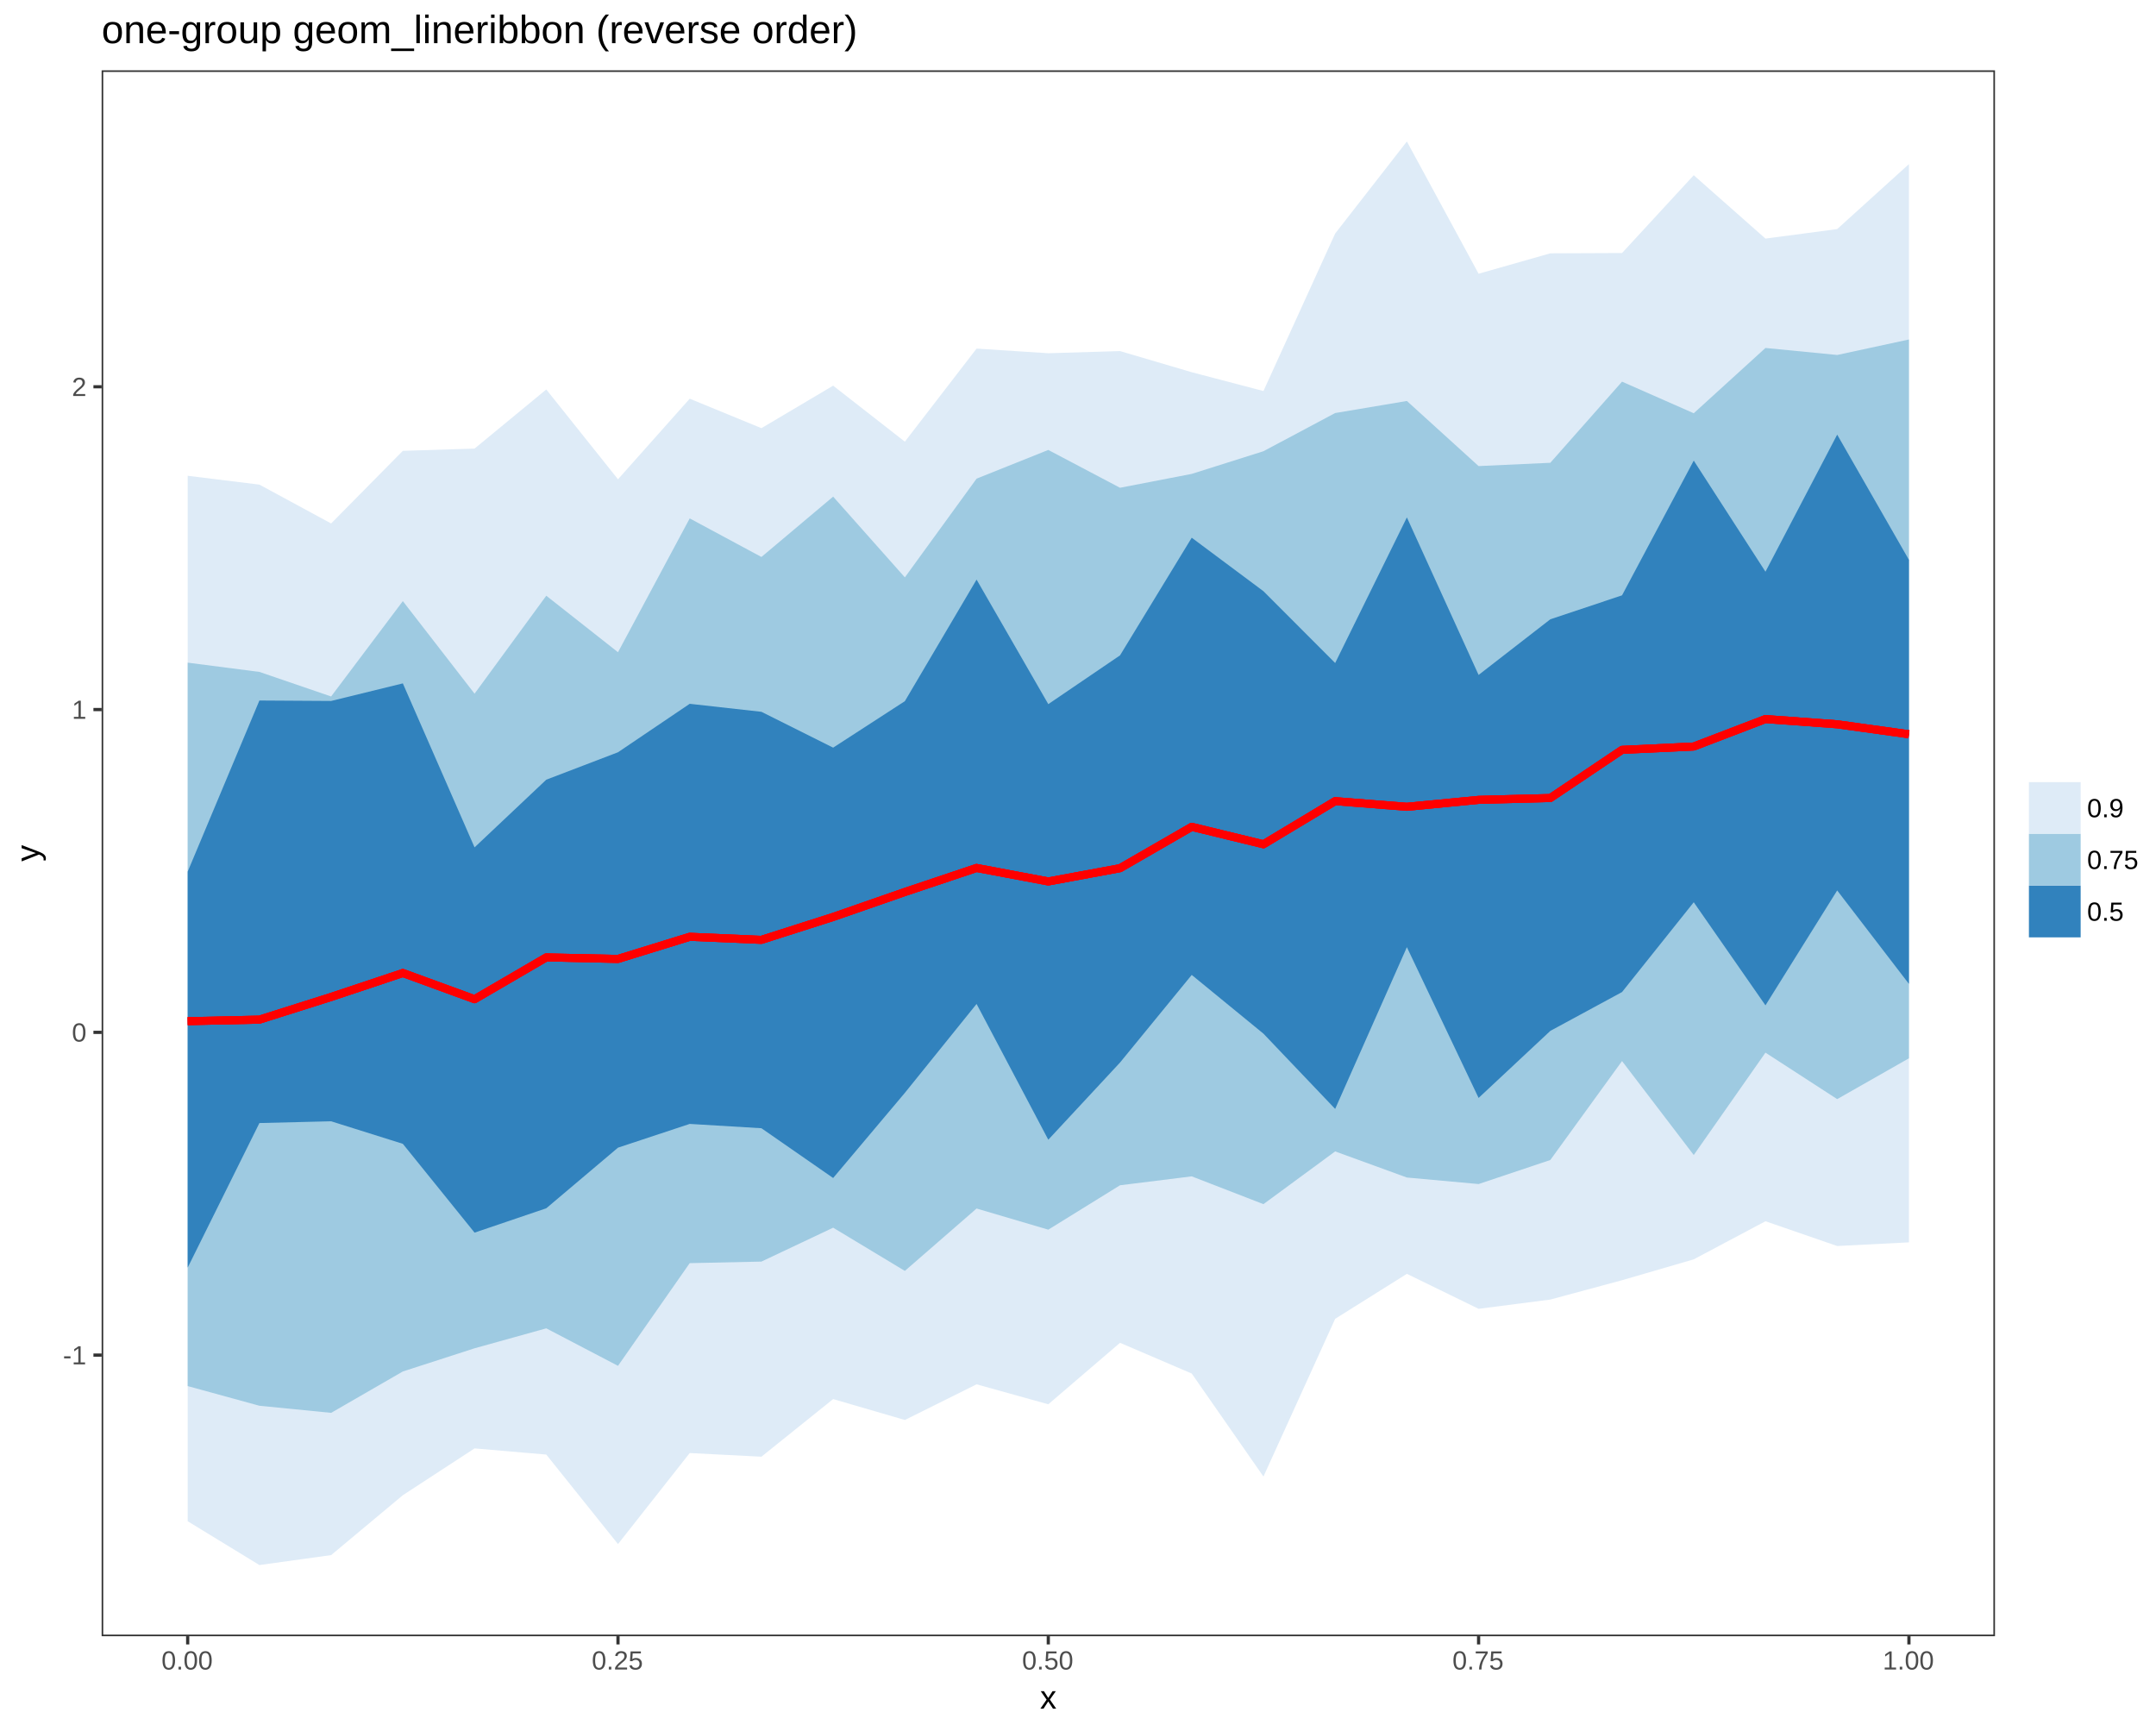
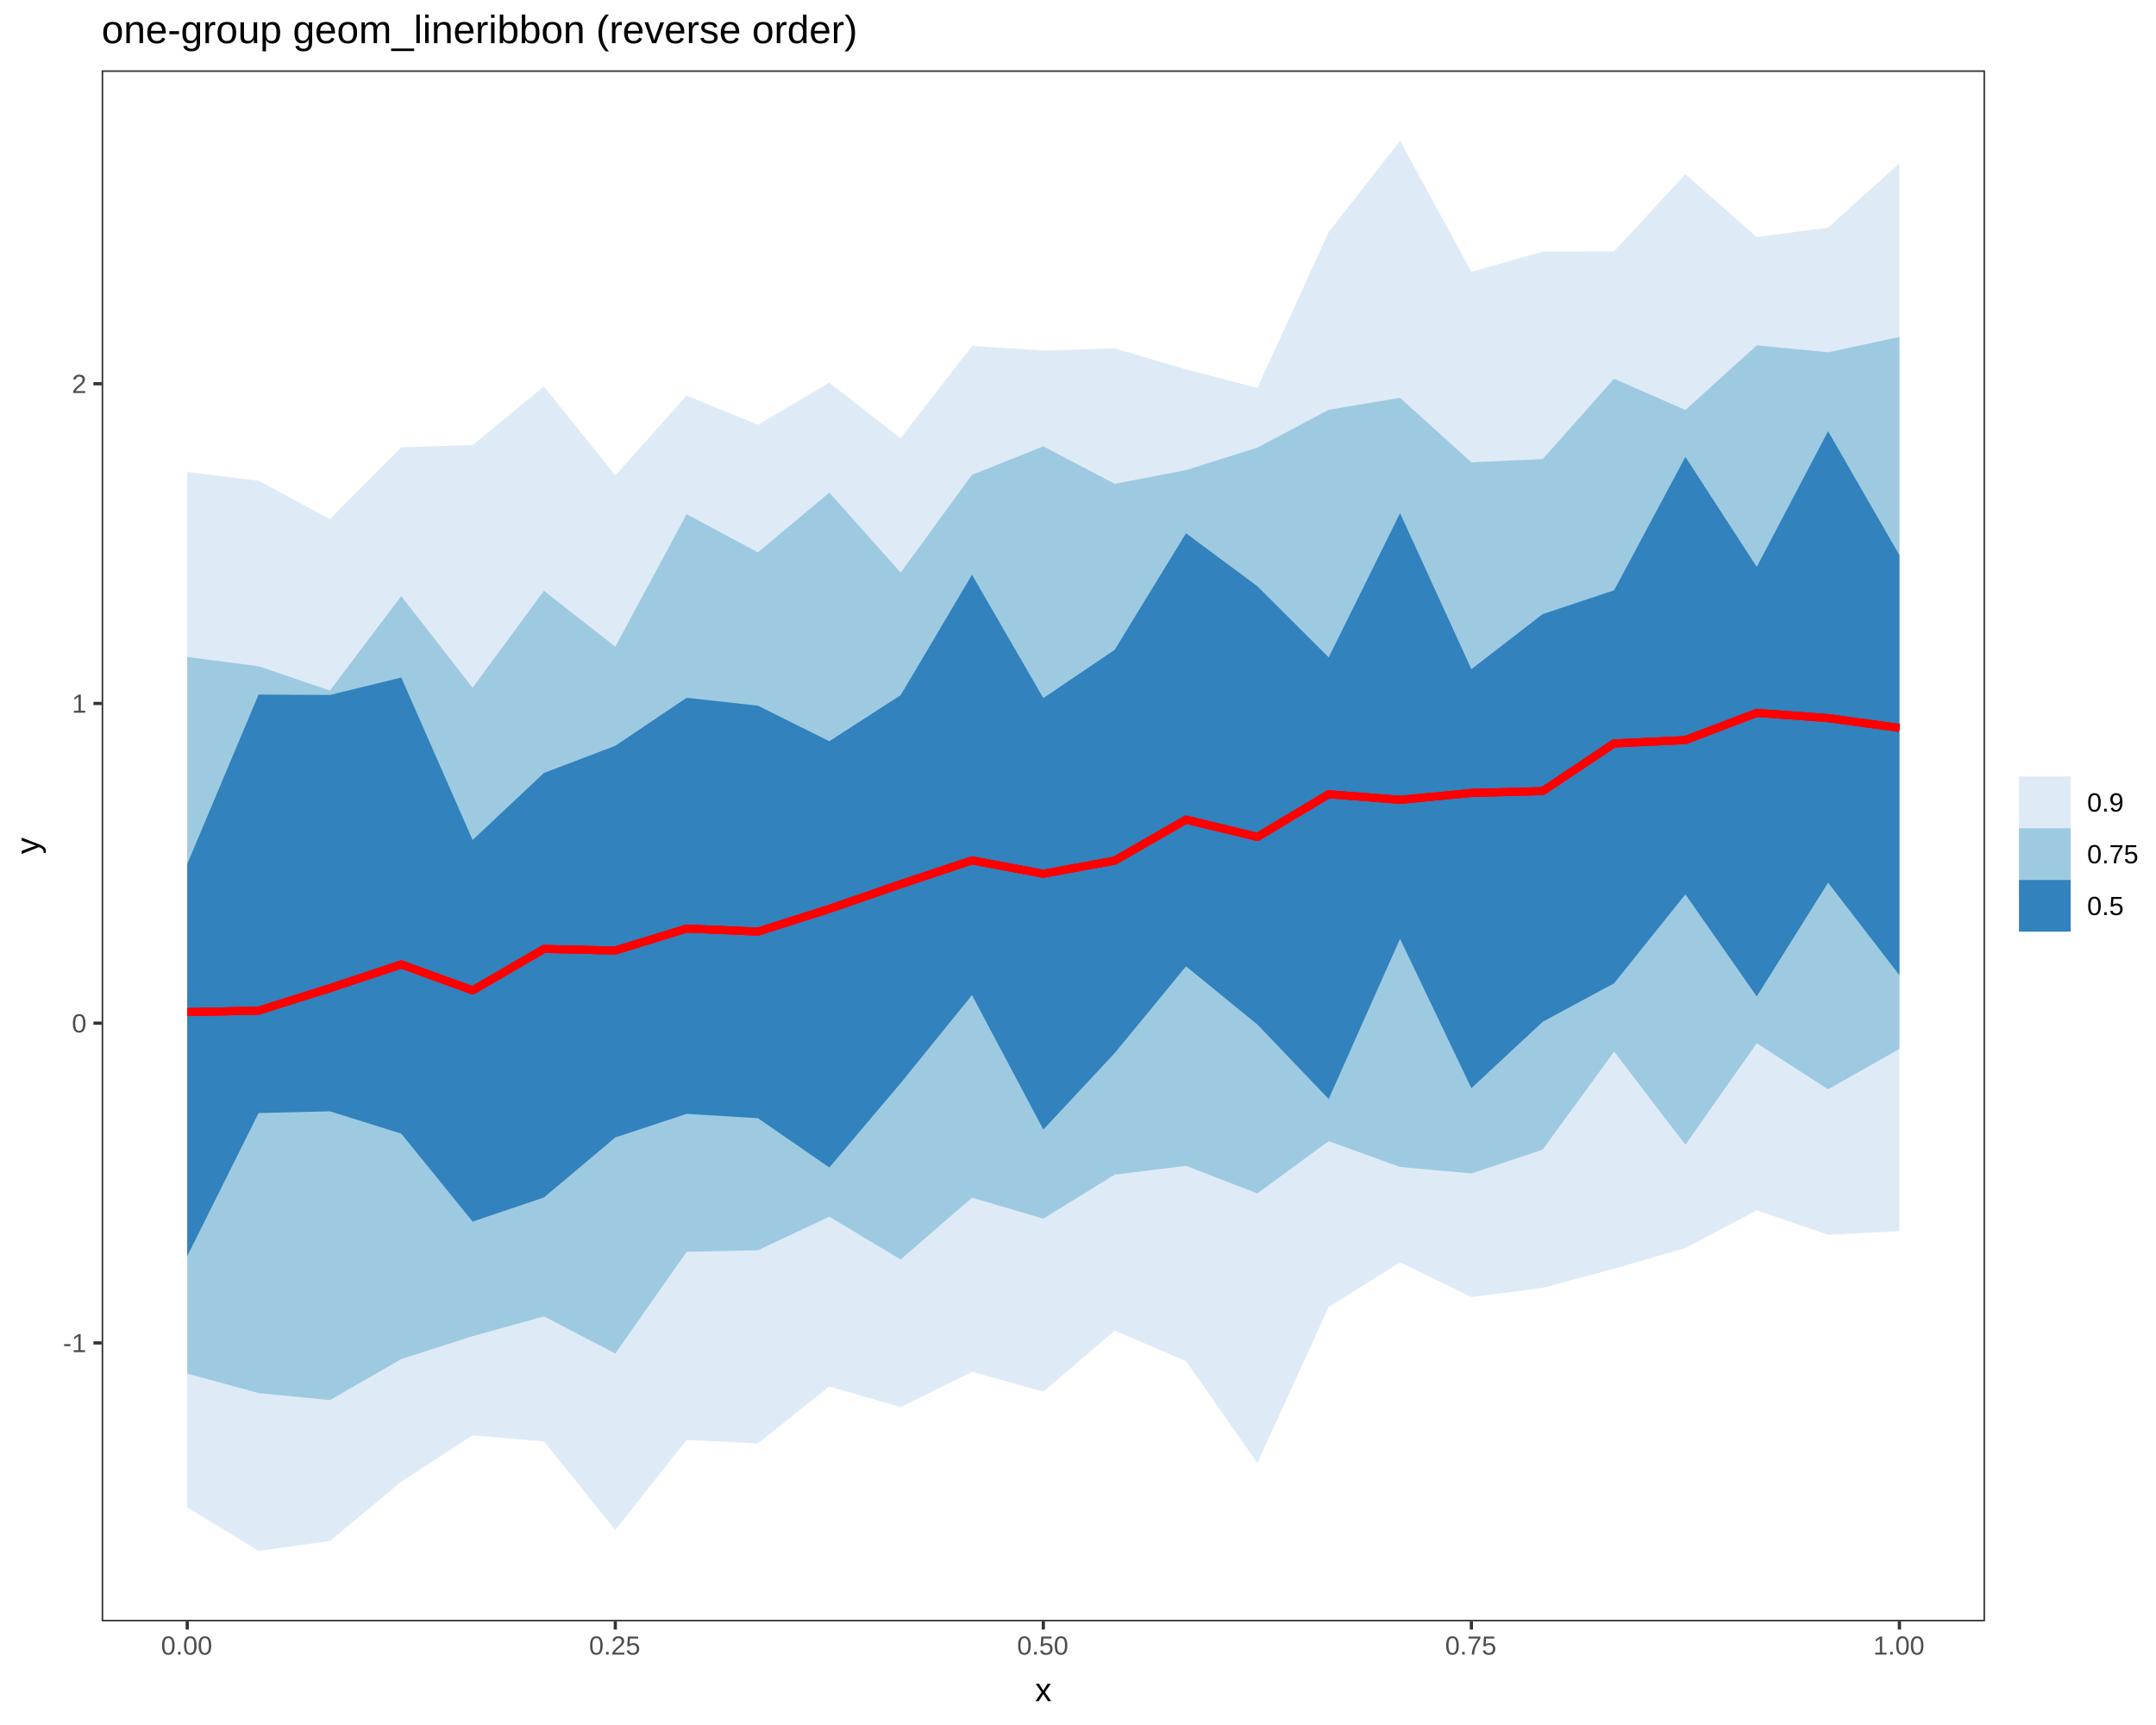
<svg xmlns="http://www.w3.org/2000/svg" viewBox="0 0 720.00 576.00">
  <defs>
    <style type="text/css">
    line, polyline, path, rect, circle {
      fill: none;
      stroke: #000000;
      stroke-linecap: round;
      stroke-linejoin: round;
      stroke-miterlimit: 10.00;
    }
  </style>
  </defs>
  <rect width="100%" height="100%" style="stroke: none; fill: #FFFFFF;" />
  <rect x="0.00" y="0.00" width="720.00" height="576.00" style="stroke-width: 1.07; stroke: #FFFFFF; fill: #FFFFFF;" />
  <defs>
-     <clipPath id="cpMzMuOTM5N3w2NjYuMjI1fDU0Ni4zNnwyMy40NzY3">
-       <rect x="33.94" y="23.48" width="632.29" height="522.88" />
+     <clipPath id="cpMzMuOTM5N3w2NjIuOTA2fDU0MS4zOTF8MjMuNDc2Nw==">
+       <rect x="33.94" y="23.48" width="628.97" height="517.91" />
    </clipPath>
  </defs>
-   <rect x="33.94" y="23.48" width="632.29" height="522.88" style="stroke-width: 1.07; stroke: none; fill: #FFFFFF;" clip-path="url(#cpMzMuOTM5N3w2NjYuMjI1fDU0Ni4zNnwyMy40NzY3)" />
-   <polyline points="62.68,158.87 86.63,161.82 110.58,174.79 134.53,150.54 158.48,149.79 182.43,130.05 206.38,160.04 230.33,133.13 254.28,142.97 278.23,128.78 302.18,147.48 326.13,116.40 350.08,117.95 374.03,117.23 397.98,124.29 421.93,130.57 445.88,77.98 469.83,47.24 493.78,91.40 517.73,84.59 541.68,84.49 565.63,58.51 589.58,79.67 613.53,76.49 637.49,54.80 637.49,414.84 613.53,416.06 589.58,407.79 565.63,420.51 541.68,427.48 517.73,433.94 493.78,437.03 469.83,425.35 445.88,440.37 421.93,493.04 397.98,458.64 374.03,448.38 350.08,468.91 326.13,462.24 302.18,474.15 278.23,467.17 254.28,486.41 230.33,485.19 206.38,515.59 182.43,485.70 158.48,483.64 134.53,499.27 110.58,519.27 86.63,522.59 62.68,507.96 " style="stroke-width: nan; stroke: none; fill: #DEEBF7;" clip-path="url(#cpMzMuOTM5N3w2NjYuMjI1fDU0Ni4zNnwyMy40NzY3)" />
-   <polyline points="62.68,221.27 86.63,224.36 110.58,232.56 134.53,200.72 158.48,231.63 182.43,198.92 206.38,217.79 230.33,173.10 254.28,185.98 278.23,165.83 302.18,192.79 326.13,159.83 350.08,150.24 374.03,162.87 397.98,158.24 421.93,150.67 445.88,137.92 469.83,133.89 493.78,155.63 517.73,154.53 541.68,127.44 565.63,137.99 589.58,116.19 613.53,118.53 637.49,113.36 637.49,353.38 613.53,367.01 589.58,351.49 565.63,385.68 541.68,354.30 517.73,387.34 493.78,395.37 469.83,393.19 445.88,384.47 421.93,402.08 397.98,392.80 374.03,395.78 350.08,410.60 326.13,403.54 302.18,424.37 278.23,409.94 254.28,421.26 230.33,421.78 206.38,456.07 182.43,443.55 158.48,450.21 134.53,457.95 110.58,471.77 86.63,469.40 62.68,462.83 " style="stroke-width: nan; stroke: none; fill: #9ECAE1;" clip-path="url(#cpMzMuOTM5N3w2NjYuMjI1fDU0Ni4zNnwyMy40NzY3)" />
-   <polyline points="62.68,291.05 86.63,233.91 110.58,234.06 134.53,228.19 158.48,282.95 182.43,260.35 206.38,251.19 230.33,235.01 254.28,237.68 278.23,249.65 302.18,234.13 326.13,193.53 350.08,235.12 374.03,218.84 397.98,179.55 421.93,197.41 445.88,221.39 469.83,172.77 493.78,225.37 517.73,206.79 541.68,198.79 565.63,153.80 589.58,190.90 613.53,145.13 637.49,186.94 637.49,328.53 613.53,297.33 589.58,335.70 565.63,301.27 541.68,331.26 517.73,344.23 493.78,366.62 469.83,316.27 445.88,370.28 421.93,345.15 397.98,325.54 374.03,354.80 350.08,380.57 326.13,335.23 302.18,364.92 278.23,393.35 254.28,376.73 230.33,375.29 206.38,383.22 182.43,403.46 158.48,411.59 134.53,381.94 110.58,374.41 86.63,375.00 62.68,423.27 " style="stroke-width: nan; stroke: none; fill: #3182BD;" clip-path="url(#cpMzMuOTM5N3w2NjYuMjI1fDU0Ni4zNnwyMy40NzY3)" />
-   <polyline points="62.68,340.98 86.63,340.47 110.58,332.90 134.53,324.90 158.48,333.65 182.43,319.69 206.38,320.20 230.33,312.81 254.28,313.83 278.23,306.18 302.18,297.85 326.13,289.82 350.08,294.33 374.03,289.90 397.98,276.09 421.93,281.91 445.88,267.51 469.83,269.40 493.78,267.09 517.73,266.47 541.68,250.39 565.63,249.27 589.58,240.10 613.53,241.85 637.49,245.18 " style="stroke-width: 2.67; stroke: #FF0000; stroke-linecap: butt;" clip-path="url(#cpMzMuOTM5N3w2NjYuMjI1fDU0Ni4zNnwyMy40NzY3)" />
-   <polyline points="62.68,340.98 86.63,340.47 110.58,332.90 134.53,324.90 158.48,333.65 182.43,319.69 206.38,320.20 230.33,312.81 254.28,313.83 278.23,306.18 302.18,297.85 326.13,289.82 350.08,294.33 374.03,289.90 397.98,276.09 421.93,281.91 445.88,267.51 469.83,269.40 493.78,267.09 517.73,266.47 541.68,250.39 565.63,249.27 589.58,240.10 613.53,241.85 637.49,245.18 " style="stroke-width: 2.67; stroke: #FF0000; stroke-linecap: butt;" clip-path="url(#cpMzMuOTM5N3w2NjYuMjI1fDU0Ni4zNnwyMy40NzY3)" />
-   <polyline points="62.68,340.98 86.63,340.47 110.58,332.90 134.53,324.90 158.48,333.65 182.43,319.69 206.38,320.20 230.33,312.81 254.28,313.83 278.23,306.18 302.18,297.85 326.13,289.82 350.08,294.33 374.03,289.90 397.98,276.09 421.93,281.91 445.88,267.51 469.83,269.40 493.78,267.09 517.73,266.47 541.68,250.39 565.63,249.27 589.58,240.10 613.53,241.85 637.49,245.18 " style="stroke-width: 2.67; stroke: #FF0000; stroke-linecap: butt;" clip-path="url(#cpMzMuOTM5N3w2NjYuMjI1fDU0Ni4zNnwyMy40NzY3)" />
-   <rect x="33.94" y="23.48" width="632.29" height="522.88" style="stroke-width: 1.07; stroke: #333333;" clip-path="url(#cpMzMuOTM5N3w2NjYuMjI1fDU0Ni4zNnwyMy40NzY3)" />
+   <rect x="33.94" y="23.48" width="628.97" height="517.91" style="stroke-width: 1.07; stroke: none; fill: #FFFFFF;" clip-path="url(#cpMzMuOTM5N3w2NjIuOTA2fDU0MS4zOTF8MjMuNDc2Nw==)" />
+   <polyline points="62.53,157.58 86.35,160.51 110.18,173.35 134.00,149.33 157.83,148.59 181.65,129.03 205.48,158.74 229.30,132.09 253.12,141.84 276.95,127.78 300.77,146.30 324.60,115.52 348.42,117.05 372.25,116.34 396.07,123.33 419.90,129.55 443.72,77.46 467.55,47.02 491.37,90.76 515.19,84.01 539.02,83.91 562.84,58.18 586.67,79.13 610.49,75.99 634.32,54.50 634.32,411.12 610.49,412.33 586.67,404.14 562.84,416.74 539.02,423.64 515.19,430.04 491.37,433.10 467.55,421.53 443.72,436.40 419.90,488.57 396.07,454.50 372.25,444.34 348.42,464.68 324.60,458.07 300.77,469.87 276.95,462.96 253.12,482.01 229.30,480.81 205.48,510.91 181.65,481.31 157.83,479.27 134.00,494.75 110.18,514.56 86.35,517.85 62.53,503.36 " style="stroke-width: nan; stroke: none; fill: #DEEBF7;" clip-path="url(#cpMzMuOTM5N3w2NjIuOTA2fDU0MS4zOTF8MjMuNDc2Nw==)" />
+   <polyline points="62.53,219.39 86.35,222.45 110.18,230.58 134.00,199.04 157.83,229.65 181.65,197.26 205.48,215.95 229.30,171.68 253.12,184.44 276.95,164.48 300.77,191.18 324.60,158.54 348.42,149.03 372.25,161.55 396.07,156.96 419.90,149.46 443.72,136.83 467.55,132.84 491.37,154.37 515.19,153.29 539.02,126.46 562.84,136.90 586.67,115.31 610.49,117.63 634.32,112.51 634.32,350.25 610.49,363.75 586.67,348.37 562.84,382.24 539.02,351.16 515.19,383.88 491.37,391.83 467.55,389.67 443.72,381.04 419.90,398.49 396.07,389.29 372.25,392.24 348.42,406.92 324.60,399.93 300.77,420.56 276.95,406.27 253.12,417.48 229.30,418.00 205.48,451.96 181.65,439.56 157.83,446.16 134.00,453.82 110.18,467.51 86.35,465.17 62.53,458.66 " style="stroke-width: nan; stroke: none; fill: #9ECAE1;" clip-path="url(#cpMzMuOTM5N3w2NjIuOTA2fDU0MS4zOTF8MjMuNDc2Nw==)" />
+   <polyline points="62.53,288.51 86.35,231.91 110.18,232.06 134.00,226.24 157.83,280.48 181.65,258.10 205.48,249.03 229.30,233.00 253.12,235.64 276.95,247.50 300.77,232.13 324.60,191.91 348.42,233.11 372.25,216.98 396.07,178.07 419.90,195.75 443.72,219.51 467.55,171.35 491.37,223.45 515.19,205.05 539.02,197.12 562.84,152.56 586.67,189.30 610.49,143.98 634.32,185.39 634.32,325.63 610.49,294.73 586.67,332.73 562.84,298.63 539.02,328.34 515.19,341.18 491.37,363.36 467.55,313.49 443.72,366.98 419.90,342.09 396.07,322.67 372.25,351.65 348.42,377.18 324.60,332.27 300.77,361.68 276.95,389.84 253.12,373.38 229.30,371.94 205.48,379.81 181.65,399.85 157.83,407.90 134.00,378.53 110.18,371.08 86.35,371.66 62.53,419.47 " style="stroke-width: nan; stroke: none; fill: #3182BD;" clip-path="url(#cpMzMuOTM5N3w2NjIuOTA2fDU0MS4zOTF8MjMuNDc2Nw==)" />
+   <polyline points="62.53,337.96 86.35,337.46 110.18,329.96 134.00,322.04 157.83,330.70 181.65,316.87 205.48,317.38 229.30,310.06 253.12,311.07 276.95,303.49 300.77,295.24 324.60,287.29 348.42,291.76 372.25,287.37 396.07,273.69 419.90,279.45 443.72,265.20 467.55,267.07 491.37,264.78 515.19,264.16 539.02,248.24 562.84,247.12 586.67,238.04 610.49,239.78 634.32,243.07 " style="stroke-width: 2.67; stroke: #FF0000; stroke-linecap: butt;" clip-path="url(#cpMzMuOTM5N3w2NjIuOTA2fDU0MS4zOTF8MjMuNDc2Nw==)" />
+   <polyline points="62.53,337.96 86.35,337.46 110.18,329.96 134.00,322.04 157.83,330.70 181.65,316.87 205.48,317.38 229.30,310.06 253.12,311.07 276.95,303.49 300.77,295.24 324.60,287.29 348.42,291.76 372.25,287.37 396.07,273.69 419.90,279.45 443.72,265.20 467.55,267.07 491.37,264.78 515.19,264.16 539.02,248.24 562.84,247.12 586.67,238.04 610.49,239.78 634.32,243.07 " style="stroke-width: 2.67; stroke: #FF0000; stroke-linecap: butt;" clip-path="url(#cpMzMuOTM5N3w2NjIuOTA2fDU0MS4zOTF8MjMuNDc2Nw==)" />
+   <polyline points="62.53,337.96 86.35,337.46 110.18,329.96 134.00,322.04 157.83,330.70 181.65,316.87 205.48,317.38 229.30,310.06 253.12,311.07 276.95,303.49 300.77,295.24 324.60,287.29 348.42,291.76 372.25,287.37 396.07,273.69 419.90,279.45 443.72,265.20 467.55,267.07 491.37,264.78 515.19,264.16 539.02,248.24 562.84,247.12 586.67,238.04 610.49,239.78 634.32,243.07 " style="stroke-width: 2.67; stroke: #FF0000; stroke-linecap: butt;" clip-path="url(#cpMzMuOTM5N3w2NjIuOTA2fDU0MS4zOTF8MjMuNDc2Nw==)" />
+   <rect x="33.94" y="23.48" width="628.97" height="517.91" style="stroke-width: 1.07; stroke: #333333;" clip-path="url(#cpMzMuOTM5N3w2NjIuOTA2fDU0MS4zOTF8MjMuNDc2Nw==)" />
  <defs>
    <clipPath id="cpMHw3MjB8NTc2fDA=">
      <rect x="0.00" y="0.00" width="720.00" height="576.00" />
    </clipPath>
  </defs>
  <g clip-path="url(#cpMHw3MjB8NTc2fDA=)">
-     <text x="21.01" y="455.58" style="font-size: 8.80px; fill: #4D4D4D; font-family: Liberation Sans;" textLength="8.00px" lengthAdjust="spacingAndGlyphs">-1</text>
+     <text x="21.01" y="451.50" style="font-size: 8.80px; fill: #4D4D4D; font-family: Liberation Sans;" textLength="8.00px" lengthAdjust="spacingAndGlyphs">-1</text>
  </g>
  <g clip-path="url(#cpMHw3MjB8NTc2fDA=)">
-     <text x="24.00" y="347.80" style="font-size: 8.80px; fill: #4D4D4D; font-family: Liberation Sans;" textLength="5.01px" lengthAdjust="spacingAndGlyphs">0</text>
+     <text x="24.00" y="344.75" style="font-size: 8.80px; fill: #4D4D4D; font-family: Liberation Sans;" textLength="5.01px" lengthAdjust="spacingAndGlyphs">0</text>
  </g>
  <g clip-path="url(#cpMHw3MjB8NTc2fDA=)">
-     <text x="24.00" y="240.02" style="font-size: 8.80px; fill: #4D4D4D; font-family: Liberation Sans;" textLength="5.01px" lengthAdjust="spacingAndGlyphs">1</text>
+     <text x="24.00" y="237.99" style="font-size: 8.80px; fill: #4D4D4D; font-family: Liberation Sans;" textLength="5.01px" lengthAdjust="spacingAndGlyphs">1</text>
  </g>
  <g clip-path="url(#cpMHw3MjB8NTc2fDA=)">
-     <text x="24.00" y="132.24" style="font-size: 8.80px; fill: #4D4D4D; font-family: Liberation Sans;" textLength="5.01px" lengthAdjust="spacingAndGlyphs">2</text>
+     <text x="24.00" y="131.24" style="font-size: 8.80px; fill: #4D4D4D; font-family: Liberation Sans;" textLength="5.01px" lengthAdjust="spacingAndGlyphs">2</text>
  </g>
-   <polyline points="31.20,452.49 33.94,452.49 " style="stroke-width: 1.07; stroke: #333333; stroke-linecap: butt;" clip-path="url(#cpMHw3MjB8NTc2fDA=)" />
-   <polyline points="31.20,344.71 33.94,344.71 " style="stroke-width: 1.07; stroke: #333333; stroke-linecap: butt;" clip-path="url(#cpMHw3MjB8NTc2fDA=)" />
-   <polyline points="31.20,236.93 33.94,236.93 " style="stroke-width: 1.07; stroke: #333333; stroke-linecap: butt;" clip-path="url(#cpMHw3MjB8NTc2fDA=)" />
-   <polyline points="31.20,129.15 33.94,129.15 " style="stroke-width: 1.07; stroke: #333333; stroke-linecap: butt;" clip-path="url(#cpMHw3MjB8NTc2fDA=)" />
-   <polyline points="62.68,549.10 62.68,546.36 " style="stroke-width: 1.07; stroke: #333333; stroke-linecap: butt;" clip-path="url(#cpMHw3MjB8NTc2fDA=)" />
-   <polyline points="206.38,549.10 206.38,546.36 " style="stroke-width: 1.07; stroke: #333333; stroke-linecap: butt;" clip-path="url(#cpMHw3MjB8NTc2fDA=)" />
-   <polyline points="350.08,549.10 350.08,546.36 " style="stroke-width: 1.07; stroke: #333333; stroke-linecap: butt;" clip-path="url(#cpMHw3MjB8NTc2fDA=)" />
-   <polyline points="493.78,549.10 493.78,546.36 " style="stroke-width: 1.07; stroke: #333333; stroke-linecap: butt;" clip-path="url(#cpMHw3MjB8NTc2fDA=)" />
-   <polyline points="637.49,549.10 637.49,546.36 " style="stroke-width: 1.07; stroke: #333333; stroke-linecap: butt;" clip-path="url(#cpMHw3MjB8NTc2fDA=)" />
+   <polyline points="31.20,448.41 33.94,448.41 " style="stroke-width: 1.07; stroke: #333333; stroke-linecap: butt;" clip-path="url(#cpMHw3MjB8NTc2fDA=)" />
+   <polyline points="31.20,341.65 33.94,341.65 " style="stroke-width: 1.07; stroke: #333333; stroke-linecap: butt;" clip-path="url(#cpMHw3MjB8NTc2fDA=)" />
+   <polyline points="31.20,234.90 33.94,234.90 " style="stroke-width: 1.07; stroke: #333333; stroke-linecap: butt;" clip-path="url(#cpMHw3MjB8NTc2fDA=)" />
+   <polyline points="31.20,128.14 33.94,128.14 " style="stroke-width: 1.07; stroke: #333333; stroke-linecap: butt;" clip-path="url(#cpMHw3MjB8NTc2fDA=)" />
+   <polyline points="62.53,544.13 62.53,541.39 " style="stroke-width: 1.07; stroke: #333333; stroke-linecap: butt;" clip-path="url(#cpMHw3MjB8NTc2fDA=)" />
+   <polyline points="205.48,544.13 205.48,541.39 " style="stroke-width: 1.07; stroke: #333333; stroke-linecap: butt;" clip-path="url(#cpMHw3MjB8NTc2fDA=)" />
+   <polyline points="348.42,544.13 348.42,541.39 " style="stroke-width: 1.07; stroke: #333333; stroke-linecap: butt;" clip-path="url(#cpMHw3MjB8NTc2fDA=)" />
+   <polyline points="491.37,544.13 491.37,541.39 " style="stroke-width: 1.07; stroke: #333333; stroke-linecap: butt;" clip-path="url(#cpMHw3MjB8NTc2fDA=)" />
+   <polyline points="634.32,544.13 634.32,541.39 " style="stroke-width: 1.07; stroke: #333333; stroke-linecap: butt;" clip-path="url(#cpMHw3MjB8NTc2fDA=)" />
  <g clip-path="url(#cpMHw3MjB8NTc2fDA=)">
-     <text x="53.92" y="557.48" style="font-size: 8.80px; fill: #4D4D4D; font-family: Liberation Sans;" textLength="17.52px" lengthAdjust="spacingAndGlyphs">0.00</text>
+     <text x="53.77" y="552.51" style="font-size: 8.80px; fill: #4D4D4D; font-family: Liberation Sans;" textLength="17.52px" lengthAdjust="spacingAndGlyphs">0.00</text>
  </g>
  <g clip-path="url(#cpMHw3MjB8NTc2fDA=)">
-     <text x="197.62" y="557.48" style="font-size: 8.80px; fill: #4D4D4D; font-family: Liberation Sans;" textLength="17.52px" lengthAdjust="spacingAndGlyphs">0.25</text>
+     <text x="196.72" y="552.51" style="font-size: 8.80px; fill: #4D4D4D; font-family: Liberation Sans;" textLength="17.52px" lengthAdjust="spacingAndGlyphs">0.25</text>
  </g>
  <g clip-path="url(#cpMHw3MjB8NTc2fDA=)">
-     <text x="341.32" y="557.48" style="font-size: 8.80px; fill: #4D4D4D; font-family: Liberation Sans;" textLength="17.52px" lengthAdjust="spacingAndGlyphs">0.50</text>
+     <text x="339.66" y="552.51" style="font-size: 8.80px; fill: #4D4D4D; font-family: Liberation Sans;" textLength="17.52px" lengthAdjust="spacingAndGlyphs">0.50</text>
  </g>
  <g clip-path="url(#cpMHw3MjB8NTc2fDA=)">
-     <text x="485.03" y="557.48" style="font-size: 8.80px; fill: #4D4D4D; font-family: Liberation Sans;" textLength="17.52px" lengthAdjust="spacingAndGlyphs">0.75</text>
+     <text x="482.61" y="552.51" style="font-size: 8.80px; fill: #4D4D4D; font-family: Liberation Sans;" textLength="17.52px" lengthAdjust="spacingAndGlyphs">0.75</text>
  </g>
  <g clip-path="url(#cpMHw3MjB8NTc2fDA=)">
-     <text x="628.73" y="557.48" style="font-size: 8.80px; fill: #4D4D4D; font-family: Liberation Sans;" textLength="17.52px" lengthAdjust="spacingAndGlyphs">1.00</text>
+     <text x="625.56" y="552.51" style="font-size: 8.80px; fill: #4D4D4D; font-family: Liberation Sans;" textLength="17.52px" lengthAdjust="spacingAndGlyphs">1.00</text>
  </g>
  <g clip-path="url(#cpMHw3MjB8NTc2fDA=)">
-     <text x="347.33" y="570.52" style="font-size: 11.00px; font-family: Liberation Sans;" textLength="5.50px" lengthAdjust="spacingAndGlyphs">x</text>
+     <text x="345.67" y="568.04" style="font-size: 11.00px; font-family: Liberation Sans;" textLength="5.50px" lengthAdjust="spacingAndGlyphs">x</text>
  </g>
  <g clip-path="url(#cpMHw3MjB8NTc2fDA=)">
-     <text transform="translate(13.04,287.67) rotate(-90)" style="font-size: 11.00px; font-family: Liberation Sans;" textLength="5.50px" lengthAdjust="spacingAndGlyphs">y</text>
+     <text transform="translate(13.04,285.18) rotate(-90)" style="font-size: 11.00px; font-family: Liberation Sans;" textLength="5.50px" lengthAdjust="spacingAndGlyphs">y</text>
  </g>
-   <rect x="677.56" y="256.84" width="36.96" height="56.16" style="stroke-width: 1.07; stroke: none; fill: #FFFFFF;" clip-path="url(#cpMHw3MjB8NTc2fDA=)" />
-   <rect x="677.56" y="261.16" width="17.28" height="17.28" style="stroke-width: 1.07; stroke: none; fill: #FFFFFF;" clip-path="url(#cpMHw3MjB8NTc2fDA=)" />
-   <rect x="677.56" y="261.16" width="17.28" height="17.28" style="stroke-width: 0.75; stroke: none; fill: #DEEBF7;" clip-path="url(#cpMHw3MjB8NTc2fDA=)" />
-   <rect x="677.56" y="278.44" width="17.28" height="17.28" style="stroke-width: 1.07; stroke: none; fill: #FFFFFF;" clip-path="url(#cpMHw3MjB8NTc2fDA=)" />
-   <rect x="677.56" y="278.44" width="17.28" height="17.28" style="stroke-width: 0.75; stroke: none; fill: #9ECAE1;" clip-path="url(#cpMHw3MjB8NTc2fDA=)" />
-   <rect x="677.56" y="295.72" width="17.28" height="17.28" style="stroke-width: 1.07; stroke: none; fill: #FFFFFF;" clip-path="url(#cpMHw3MjB8NTc2fDA=)" />
-   <rect x="677.56" y="295.72" width="17.28" height="17.28" style="stroke-width: 0.75; stroke: none; fill: #3182BD;" clip-path="url(#cpMHw3MjB8NTc2fDA=)" />
+   <rect x="674.24" y="253.77" width="40.28" height="57.32" style="stroke-width: 1.07; stroke: none; fill: #FFFFFF;" clip-path="url(#cpMHw3MjB8NTc2fDA=)" />
+   <rect x="674.24" y="259.25" width="17.28" height="17.28" style="stroke-width: 1.07; stroke: none; fill: #FFFFFF;" clip-path="url(#cpMHw3MjB8NTc2fDA=)" />
+   <rect x="674.24" y="259.25" width="17.28" height="17.28" style="stroke-width: 0.75; stroke: none; fill: #DEEBF7;" clip-path="url(#cpMHw3MjB8NTc2fDA=)" />
+   <rect x="674.24" y="276.53" width="17.28" height="17.28" style="stroke-width: 1.07; stroke: none; fill: #FFFFFF;" clip-path="url(#cpMHw3MjB8NTc2fDA=)" />
+   <rect x="674.24" y="276.53" width="17.28" height="17.28" style="stroke-width: 0.75; stroke: none; fill: #9ECAE1;" clip-path="url(#cpMHw3MjB8NTc2fDA=)" />
+   <rect x="674.24" y="293.81" width="17.28" height="17.28" style="stroke-width: 1.07; stroke: none; fill: #FFFFFF;" clip-path="url(#cpMHw3MjB8NTc2fDA=)" />
+   <rect x="674.24" y="293.81" width="17.28" height="17.28" style="stroke-width: 0.75; stroke: none; fill: #3182BD;" clip-path="url(#cpMHw3MjB8NTc2fDA=)" />
  <g clip-path="url(#cpMHw3MjB8NTc2fDA=)">
-     <text x="697.00" y="272.89" style="font-size: 8.80px; font-family: Liberation Sans;" textLength="12.51px" lengthAdjust="spacingAndGlyphs">0.9</text>
+     <text x="697.00" y="270.99" style="font-size: 8.80px; font-family: Liberation Sans;" textLength="12.51px" lengthAdjust="spacingAndGlyphs">0.9</text>
  </g>
  <g clip-path="url(#cpMHw3MjB8NTc2fDA=)">
-     <text x="697.00" y="290.17" style="font-size: 8.80px; font-family: Liberation Sans;" textLength="17.52px" lengthAdjust="spacingAndGlyphs">0.75</text>
+     <text x="697.00" y="288.27" style="font-size: 8.80px; font-family: Liberation Sans;" textLength="17.52px" lengthAdjust="spacingAndGlyphs">0.75</text>
  </g>
  <g clip-path="url(#cpMHw3MjB8NTc2fDA=)">
-     <text x="697.00" y="307.45" style="font-size: 8.80px; font-family: Liberation Sans;" textLength="12.51px" lengthAdjust="spacingAndGlyphs">0.5</text>
+     <text x="697.00" y="305.55" style="font-size: 8.80px; font-family: Liberation Sans;" textLength="12.51px" lengthAdjust="spacingAndGlyphs">0.5</text>
  </g>
  <g clip-path="url(#cpMHw3MjB8NTc2fDA=)">
    <text x="33.94" y="14.42" style="font-size: 13.20px; font-family: Liberation Sans;" textLength="248.58px" lengthAdjust="spacingAndGlyphs">one-group geom_lineribbon (reverse order)</text>
  </g>
</svg>
